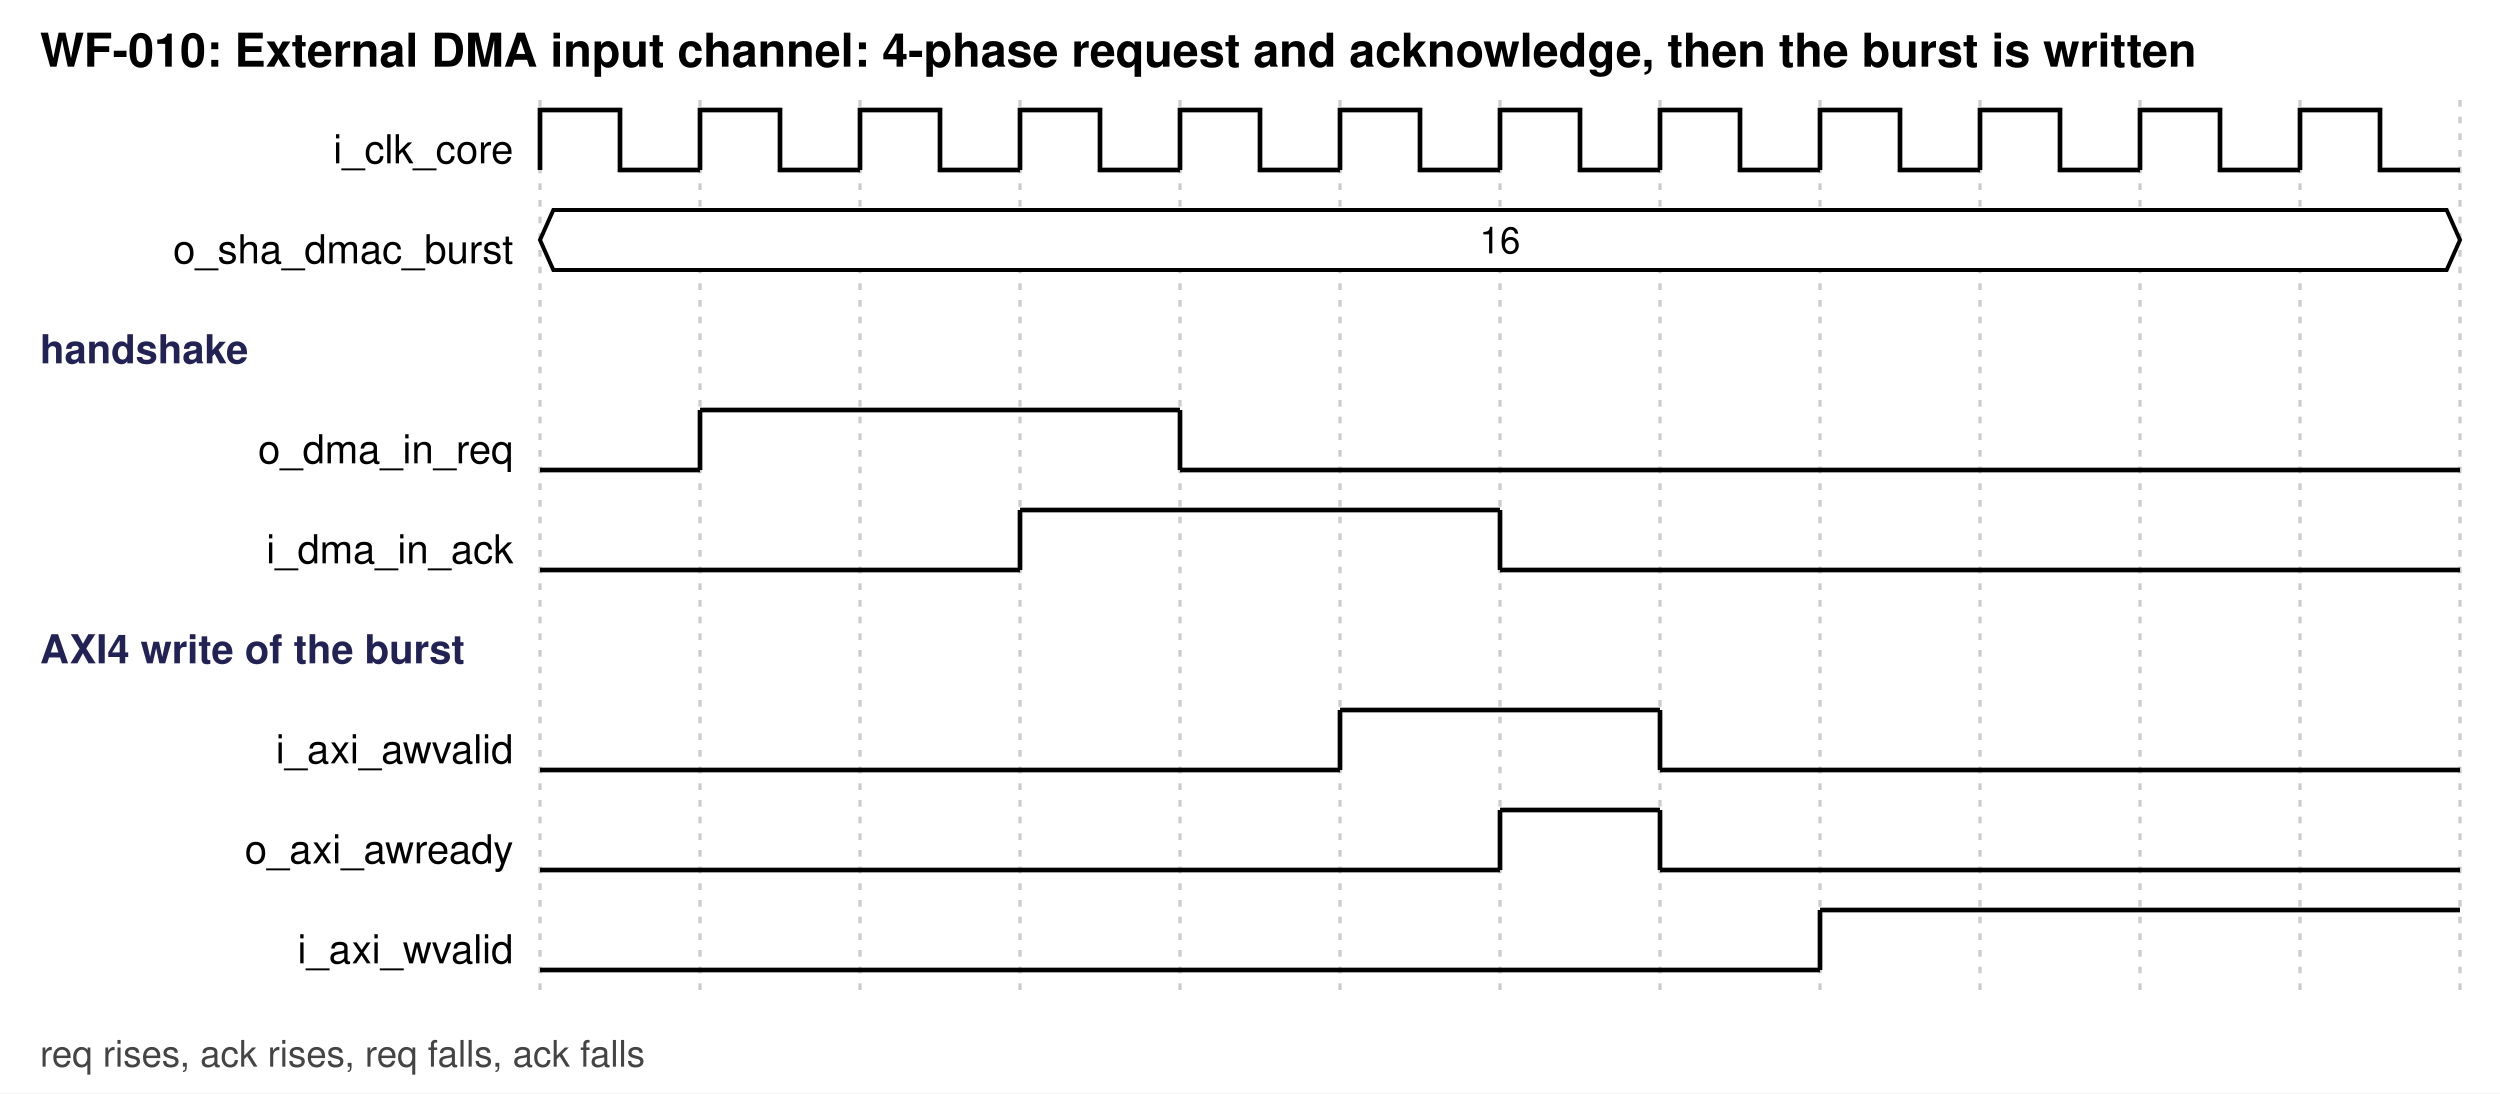
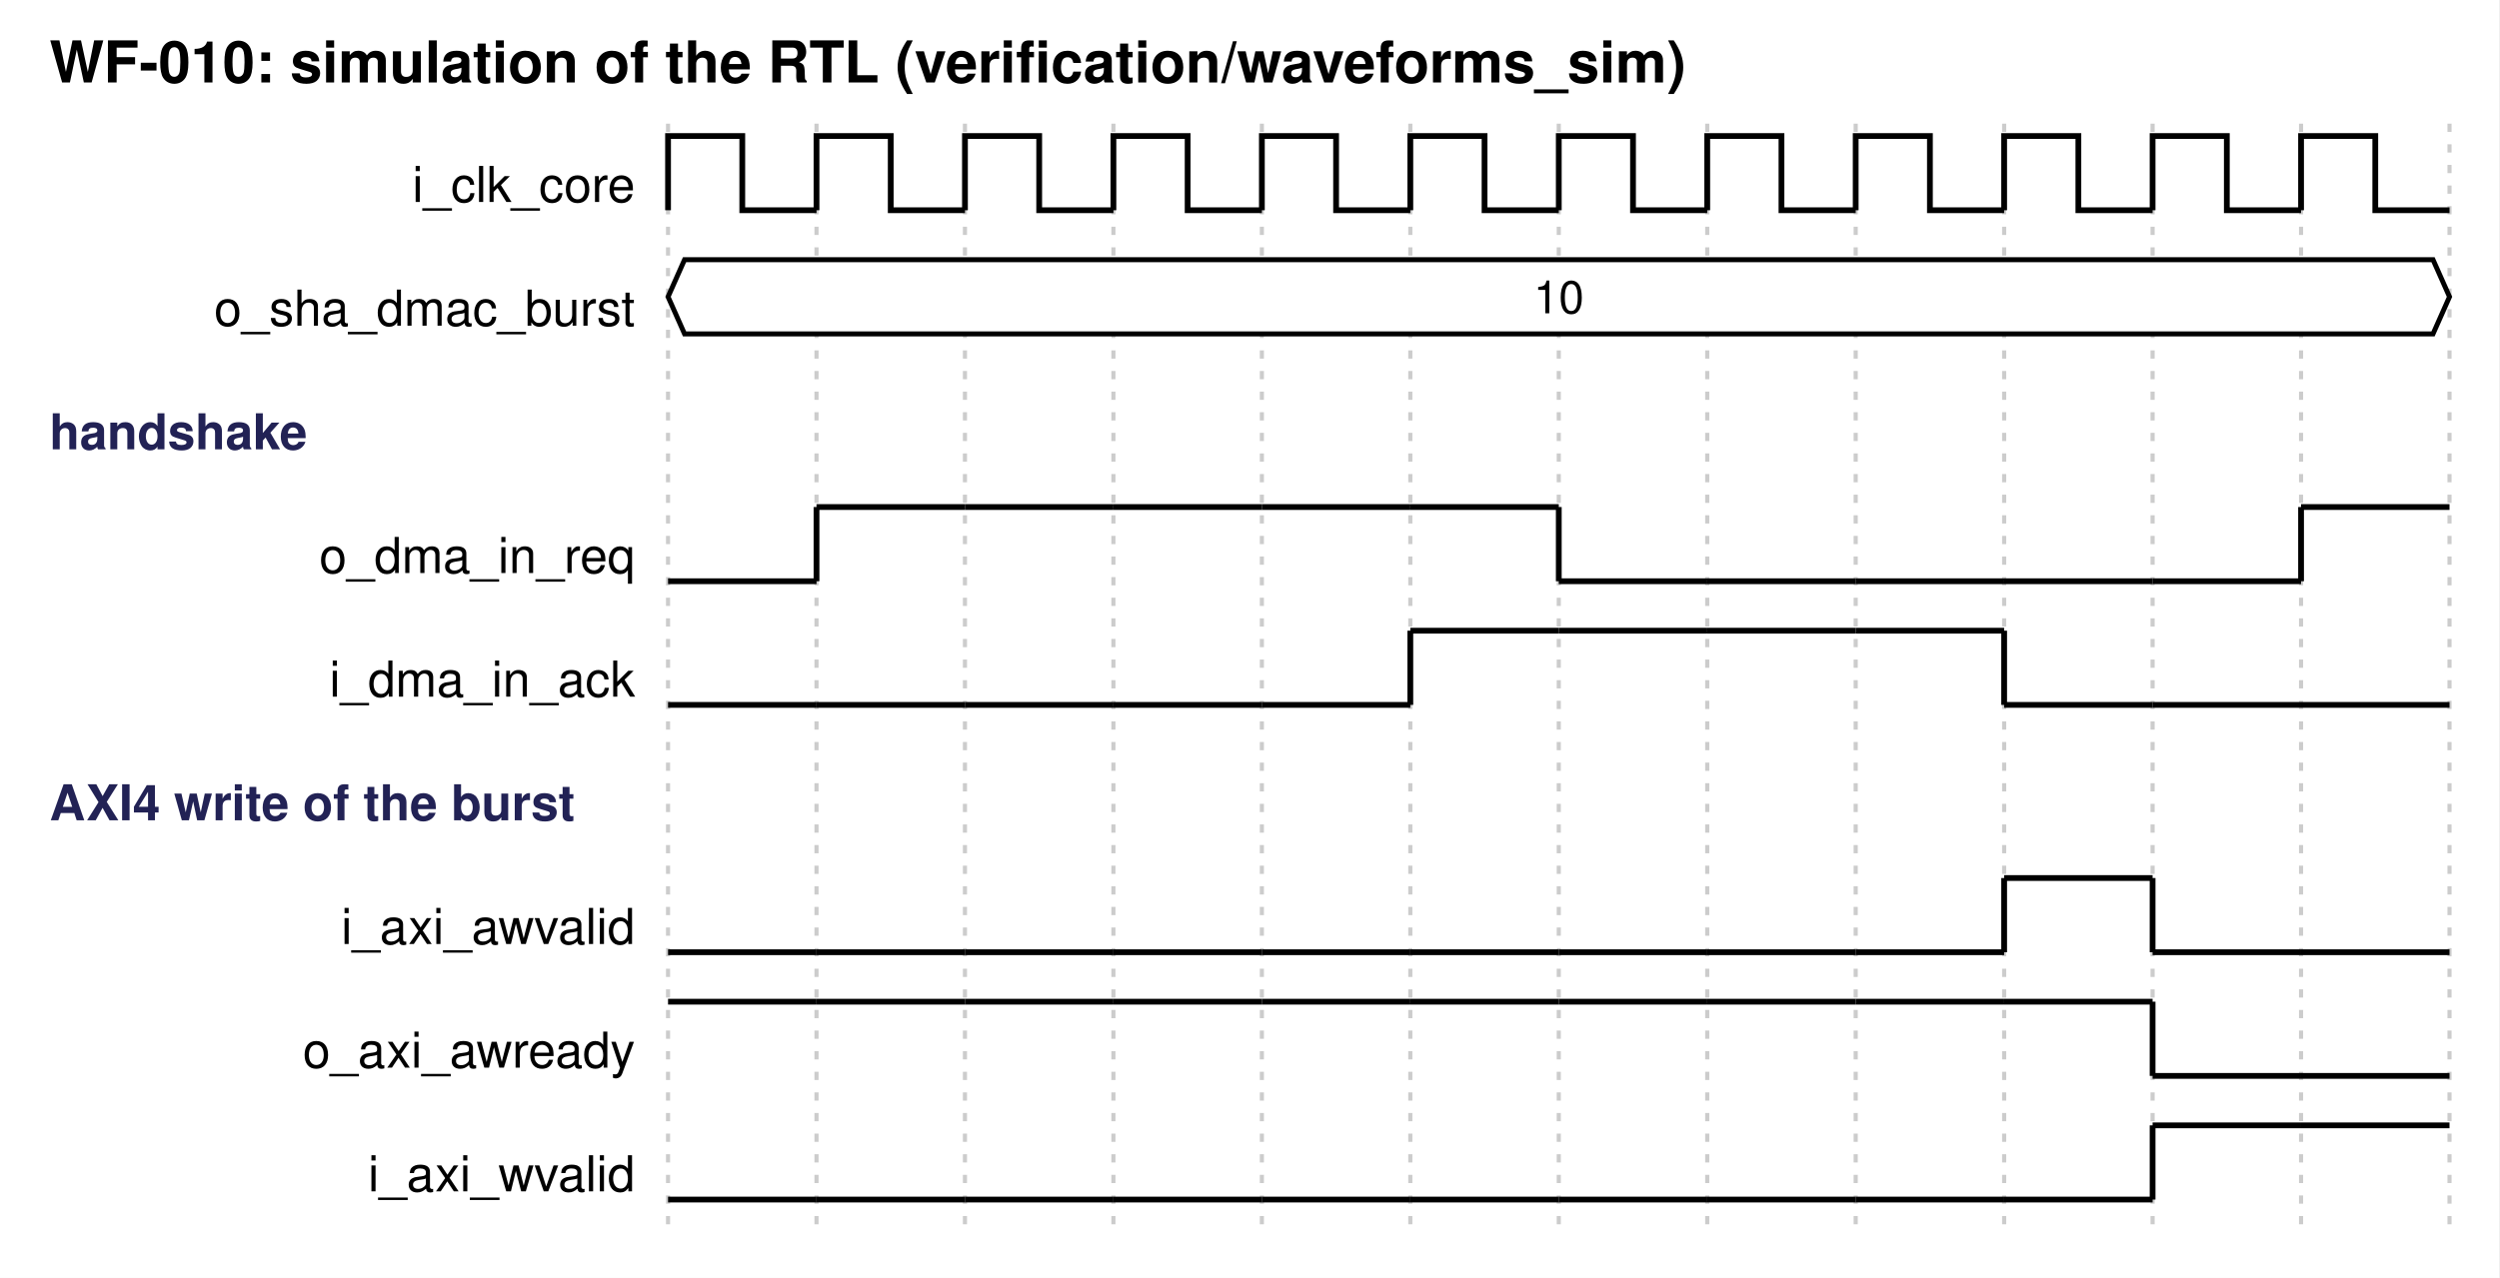
- <svg xmlns="http://www.w3.org/2000/svg" width="750" height="328" viewBox="0 0 750 328" font-family="Helvetica,Arial,sans-serif">
+ <svg xmlns="http://www.w3.org/2000/svg" width="606" height="310" viewBox="0 0 606 310" font-family="Helvetica,Arial,sans-serif">
  <rect width="100%" height="100%" fill="#fff" />
-   <text x="12" y="20" font-size="14" font-weight="bold">WF-010: External DMA input channel: 4-phase request and acknowledge, then the burst is written</text>
+   <text x="12" y="20" font-size="14" font-weight="bold">WF-010: simulation of the RTL (verification/waveforms_sim)</text>
  <line x1="162" y1="30" x2="162" y2="300" stroke="#ccc" stroke-dasharray="2,3" />
-   <line x1="210" y1="30" x2="210" y2="300" stroke="#ccc" stroke-dasharray="2,3" />
-   <line x1="258" y1="30" x2="258" y2="300" stroke="#ccc" stroke-dasharray="2,3" />
+   <line x1="198" y1="30" x2="198" y2="300" stroke="#ccc" stroke-dasharray="2,3" />
+   <line x1="234" y1="30" x2="234" y2="300" stroke="#ccc" stroke-dasharray="2,3" />
+   <line x1="270" y1="30" x2="270" y2="300" stroke="#ccc" stroke-dasharray="2,3" />
  <line x1="306" y1="30" x2="306" y2="300" stroke="#ccc" stroke-dasharray="2,3" />
-   <line x1="354" y1="30" x2="354" y2="300" stroke="#ccc" stroke-dasharray="2,3" />
-   <line x1="402" y1="30" x2="402" y2="300" stroke="#ccc" stroke-dasharray="2,3" />
+   <line x1="342" y1="30" x2="342" y2="300" stroke="#ccc" stroke-dasharray="2,3" />
+   <line x1="378" y1="30" x2="378" y2="300" stroke="#ccc" stroke-dasharray="2,3" />
+   <line x1="414" y1="30" x2="414" y2="300" stroke="#ccc" stroke-dasharray="2,3" />
  <line x1="450" y1="30" x2="450" y2="300" stroke="#ccc" stroke-dasharray="2,3" />
-   <line x1="498" y1="30" x2="498" y2="300" stroke="#ccc" stroke-dasharray="2,3" />
-   <line x1="546" y1="30" x2="546" y2="300" stroke="#ccc" stroke-dasharray="2,3" />
+   <line x1="486" y1="30" x2="486" y2="300" stroke="#ccc" stroke-dasharray="2,3" />
+   <line x1="522" y1="30" x2="522" y2="300" stroke="#ccc" stroke-dasharray="2,3" />
+   <line x1="558" y1="30" x2="558" y2="300" stroke="#ccc" stroke-dasharray="2,3" />
  <line x1="594" y1="30" x2="594" y2="300" stroke="#ccc" stroke-dasharray="2,3" />
-   <line x1="642" y1="30" x2="642" y2="300" stroke="#ccc" stroke-dasharray="2,3" />
-   <line x1="690" y1="30" x2="690" y2="300" stroke="#ccc" stroke-dasharray="2,3" />
-   <line x1="738" y1="30" x2="738" y2="300" stroke="#ccc" stroke-dasharray="2,3" />
  <text x="154" y="49" font-size="12" text-anchor="end">i_clk_core</text>
-   <polyline points="162.0,51.0 162.0,33.0 186.0,33.0 186.0,51.0 210.0,51.0" stroke="#000" stroke-width="1.4" fill="none" />
-   <polyline points="210.0,51.0 210.0,33.0 234.0,33.0 234.0,51.0 258.0,51.0" stroke="#000" stroke-width="1.4" fill="none" />
-   <polyline points="258.0,51.0 258.0,33.0 282.0,33.0 282.0,51.0 306.0,51.0" stroke="#000" stroke-width="1.4" fill="none" />
-   <polyline points="306.0,51.0 306.0,33.0 330.0,33.0 330.0,51.0 354.0,51.0" stroke="#000" stroke-width="1.4" fill="none" />
-   <polyline points="354.0,51.0 354.0,33.0 378.0,33.0 378.0,51.0 402.0,51.0" stroke="#000" stroke-width="1.4" fill="none" />
-   <polyline points="402.0,51.0 402.0,33.0 426.0,33.0 426.0,51.0 450.0,51.0" stroke="#000" stroke-width="1.4" fill="none" />
-   <polyline points="450.0,51.0 450.0,33.0 474.0,33.0 474.0,51.0 498.0,51.0" stroke="#000" stroke-width="1.4" fill="none" />
-   <polyline points="498.0,51.0 498.0,33.0 522.0,33.0 522.0,51.0 546.0,51.0" stroke="#000" stroke-width="1.4" fill="none" />
-   <polyline points="546.0,51.0 546.0,33.0 570.0,33.0 570.0,51.0 594.0,51.0" stroke="#000" stroke-width="1.4" fill="none" />
-   <polyline points="594.0,51.0 594.0,33.0 618.0,33.0 618.0,51.0 642.0,51.0" stroke="#000" stroke-width="1.4" fill="none" />
-   <polyline points="642.0,51.0 642.0,33.0 666.0,33.0 666.0,51.0 690.0,51.0" stroke="#000" stroke-width="1.4" fill="none" />
-   <polyline points="690.0,51.0 690.0,33.0 714.0,33.0 714.0,51.0 738.0,51.0" stroke="#000" stroke-width="1.4" fill="none" />
+   <polyline points="162.0,51.0 162.0,33.0 180.0,33.0 180.0,51.0 198.0,51.0" stroke="#000" stroke-width="1.4" fill="none" />
+   <polyline points="198.0,51.0 198.0,33.0 216.0,33.0 216.0,51.0 234.0,51.0" stroke="#000" stroke-width="1.4" fill="none" />
+   <polyline points="234.0,51.0 234.0,33.0 252.0,33.0 252.0,51.0 270.0,51.0" stroke="#000" stroke-width="1.4" fill="none" />
+   <polyline points="270.0,51.0 270.0,33.0 288.0,33.0 288.0,51.0 306.0,51.0" stroke="#000" stroke-width="1.4" fill="none" />
+   <polyline points="306.0,51.0 306.0,33.0 324.0,33.0 324.0,51.0 342.0,51.0" stroke="#000" stroke-width="1.4" fill="none" />
+   <polyline points="342.0,51.0 342.0,33.0 360.0,33.0 360.0,51.0 378.0,51.0" stroke="#000" stroke-width="1.4" fill="none" />
+   <polyline points="378.0,51.0 378.0,33.0 396.0,33.0 396.0,51.0 414.0,51.0" stroke="#000" stroke-width="1.4" fill="none" />
+   <polyline points="414.0,51.0 414.0,33.0 432.0,33.0 432.0,51.0 450.0,51.0" stroke="#000" stroke-width="1.4" fill="none" />
+   <polyline points="450.0,51.0 450.0,33.0 468.0,33.0 468.0,51.0 486.0,51.0" stroke="#000" stroke-width="1.4" fill="none" />
+   <polyline points="486.0,51.0 486.0,33.0 504.0,33.0 504.0,51.0 522.0,51.0" stroke="#000" stroke-width="1.4" fill="none" />
+   <polyline points="522.0,51.0 522.0,33.0 540.0,33.0 540.0,51.0 558.0,51.0" stroke="#000" stroke-width="1.4" fill="none" />
+   <polyline points="558.0,51.0 558.0,33.0 576.0,33.0 576.0,51.0 594.0,51.0" stroke="#000" stroke-width="1.4" fill="none" />
  <text x="154" y="79" font-size="12" text-anchor="end">o_sha_dmac_burst</text>
-   <polygon points="166.0,63.0 734.0,63.0 738.0,72.0 734.0,81.0 166.0,81.0 162.0,72.0" fill="#ffffff" stroke="#000" stroke-width="1.2" />
-   <text x="450.0" y="76.0" text-anchor="middle" font-size="11">16</text>
+   <polygon points="166.0,63.0 590.0,63.0 594.0,72.0 590.0,81.0 166.0,81.0 162.0,72.0" fill="#ffffff" stroke="#000" stroke-width="1.2" />
+   <text x="378.0" y="76.0" text-anchor="middle" font-size="11">10</text>
  <text x="12" y="109" font-size="12" font-weight="bold" fill="#225">handshake</text>
  <text x="154" y="139" font-size="12" text-anchor="end">o_dma_in_req</text>
-   <polyline points="162.0,141.0 210.0,141.0" stroke="#000" stroke-width="1.4" fill="none" />
-   <polyline points="210.0,141.0 210.0,123.0" stroke="#000" stroke-width="1.4" fill="none" />
-   <polyline points="210.0,123.0 258.0,123.0" stroke="#000" stroke-width="1.4" fill="none" />
-   <polyline points="258.0,123.0 306.0,123.0" stroke="#000" stroke-width="1.4" fill="none" />
-   <polyline points="306.0,123.0 354.0,123.0" stroke="#000" stroke-width="1.4" fill="none" />
-   <polyline points="354.0,123.0 354.0,141.0" stroke="#000" stroke-width="1.4" fill="none" />
-   <polyline points="354.0,141.0 402.0,141.0" stroke="#000" stroke-width="1.4" fill="none" />
-   <polyline points="402.0,141.0 450.0,141.0" stroke="#000" stroke-width="1.4" fill="none" />
-   <polyline points="450.0,141.0 498.0,141.0" stroke="#000" stroke-width="1.4" fill="none" />
-   <polyline points="498.0,141.0 546.0,141.0" stroke="#000" stroke-width="1.4" fill="none" />
-   <polyline points="546.0,141.0 594.0,141.0" stroke="#000" stroke-width="1.4" fill="none" />
-   <polyline points="594.0,141.0 642.0,141.0" stroke="#000" stroke-width="1.4" fill="none" />
-   <polyline points="642.0,141.0 690.0,141.0" stroke="#000" stroke-width="1.4" fill="none" />
-   <polyline points="690.0,141.0 738.0,141.0" stroke="#000" stroke-width="1.4" fill="none" />
+   <polyline points="162.0,141.0 198.0,141.0" stroke="#000" stroke-width="1.4" fill="none" />
+   <polyline points="198.0,141.0 198.0,123.0" stroke="#000" stroke-width="1.4" fill="none" />
+   <polyline points="198.0,123.0 234.0,123.0" stroke="#000" stroke-width="1.4" fill="none" />
+   <polyline points="234.0,123.0 270.0,123.0" stroke="#000" stroke-width="1.4" fill="none" />
+   <polyline points="270.0,123.0 306.0,123.0" stroke="#000" stroke-width="1.4" fill="none" />
+   <polyline points="306.0,123.0 342.0,123.0" stroke="#000" stroke-width="1.4" fill="none" />
+   <polyline points="342.0,123.0 378.0,123.0" stroke="#000" stroke-width="1.4" fill="none" />
+   <polyline points="378.0,123.0 378.0,141.0" stroke="#000" stroke-width="1.4" fill="none" />
+   <polyline points="378.0,141.0 414.0,141.0" stroke="#000" stroke-width="1.4" fill="none" />
+   <polyline points="414.0,141.0 450.0,141.0" stroke="#000" stroke-width="1.4" fill="none" />
+   <polyline points="450.0,141.0 486.0,141.0" stroke="#000" stroke-width="1.4" fill="none" />
+   <polyline points="486.0,141.0 522.0,141.0" stroke="#000" stroke-width="1.4" fill="none" />
+   <polyline points="522.0,141.0 558.0,141.0" stroke="#000" stroke-width="1.4" fill="none" />
+   <polyline points="558.0,141.0 558.0,123.0" stroke="#000" stroke-width="1.4" fill="none" />
+   <polyline points="558.0,123.0 594.0,123.0" stroke="#000" stroke-width="1.4" fill="none" />
  <text x="154" y="169" font-size="12" text-anchor="end">i_dma_in_ack</text>
-   <polyline points="162.0,171.0 210.0,171.0" stroke="#000" stroke-width="1.4" fill="none" />
-   <polyline points="210.0,171.0 258.0,171.0" stroke="#000" stroke-width="1.4" fill="none" />
-   <polyline points="258.0,171.0 306.0,171.0" stroke="#000" stroke-width="1.4" fill="none" />
-   <polyline points="306.0,171.0 306.0,153.0" stroke="#000" stroke-width="1.4" fill="none" />
-   <polyline points="306.0,153.0 354.0,153.0" stroke="#000" stroke-width="1.4" fill="none" />
-   <polyline points="354.0,153.0 402.0,153.0" stroke="#000" stroke-width="1.4" fill="none" />
-   <polyline points="402.0,153.0 450.0,153.0" stroke="#000" stroke-width="1.4" fill="none" />
-   <polyline points="450.0,153.0 450.0,171.0" stroke="#000" stroke-width="1.4" fill="none" />
-   <polyline points="450.0,171.0 498.0,171.0" stroke="#000" stroke-width="1.4" fill="none" />
-   <polyline points="498.0,171.0 546.0,171.0" stroke="#000" stroke-width="1.4" fill="none" />
-   <polyline points="546.0,171.0 594.0,171.0" stroke="#000" stroke-width="1.4" fill="none" />
-   <polyline points="594.0,171.0 642.0,171.0" stroke="#000" stroke-width="1.4" fill="none" />
-   <polyline points="642.0,171.0 690.0,171.0" stroke="#000" stroke-width="1.4" fill="none" />
-   <polyline points="690.0,171.0 738.0,171.0" stroke="#000" stroke-width="1.4" fill="none" />
+   <polyline points="162.0,171.0 198.0,171.0" stroke="#000" stroke-width="1.4" fill="none" />
+   <polyline points="198.0,171.0 234.0,171.0" stroke="#000" stroke-width="1.4" fill="none" />
+   <polyline points="234.0,171.0 270.0,171.0" stroke="#000" stroke-width="1.4" fill="none" />
+   <polyline points="270.0,171.0 306.0,171.0" stroke="#000" stroke-width="1.4" fill="none" />
+   <polyline points="306.0,171.0 342.0,171.0" stroke="#000" stroke-width="1.4" fill="none" />
+   <polyline points="342.0,171.0 342.0,153.0" stroke="#000" stroke-width="1.4" fill="none" />
+   <polyline points="342.0,153.0 378.0,153.0" stroke="#000" stroke-width="1.4" fill="none" />
+   <polyline points="378.0,153.0 414.0,153.0" stroke="#000" stroke-width="1.4" fill="none" />
+   <polyline points="414.0,153.0 450.0,153.0" stroke="#000" stroke-width="1.4" fill="none" />
+   <polyline points="450.0,153.0 486.0,153.0" stroke="#000" stroke-width="1.4" fill="none" />
+   <polyline points="486.0,153.0 486.0,171.0" stroke="#000" stroke-width="1.4" fill="none" />
+   <polyline points="486.0,171.0 522.0,171.0" stroke="#000" stroke-width="1.4" fill="none" />
+   <polyline points="522.0,171.0 558.0,171.0" stroke="#000" stroke-width="1.4" fill="none" />
+   <polyline points="558.0,171.0 594.0,171.0" stroke="#000" stroke-width="1.4" fill="none" />
  <text x="12" y="199" font-size="12" font-weight="bold" fill="#225">AXI4 write of the burst</text>
  <text x="154" y="229" font-size="12" text-anchor="end">i_axi_awvalid</text>
-   <polyline points="162.0,231.0 210.0,231.0" stroke="#000" stroke-width="1.4" fill="none" />
-   <polyline points="210.0,231.0 258.0,231.0" stroke="#000" stroke-width="1.4" fill="none" />
-   <polyline points="258.0,231.0 306.0,231.0" stroke="#000" stroke-width="1.4" fill="none" />
-   <polyline points="306.0,231.0 354.0,231.0" stroke="#000" stroke-width="1.4" fill="none" />
-   <polyline points="354.0,231.0 402.0,231.0" stroke="#000" stroke-width="1.4" fill="none" />
-   <polyline points="402.0,231.0 402.0,213.0" stroke="#000" stroke-width="1.4" fill="none" />
-   <polyline points="402.0,213.0 450.0,213.0" stroke="#000" stroke-width="1.4" fill="none" />
-   <polyline points="450.0,213.0 498.0,213.0" stroke="#000" stroke-width="1.4" fill="none" />
-   <polyline points="498.0,213.0 498.0,231.0" stroke="#000" stroke-width="1.4" fill="none" />
-   <polyline points="498.0,231.0 546.0,231.0" stroke="#000" stroke-width="1.4" fill="none" />
-   <polyline points="546.0,231.0 594.0,231.0" stroke="#000" stroke-width="1.4" fill="none" />
-   <polyline points="594.0,231.0 642.0,231.0" stroke="#000" stroke-width="1.4" fill="none" />
-   <polyline points="642.0,231.0 690.0,231.0" stroke="#000" stroke-width="1.4" fill="none" />
-   <polyline points="690.0,231.0 738.0,231.0" stroke="#000" stroke-width="1.4" fill="none" />
+   <polyline points="162.0,231.0 198.0,231.0" stroke="#000" stroke-width="1.4" fill="none" />
+   <polyline points="198.0,231.0 234.0,231.0" stroke="#000" stroke-width="1.4" fill="none" />
+   <polyline points="234.0,231.0 270.0,231.0" stroke="#000" stroke-width="1.4" fill="none" />
+   <polyline points="270.0,231.0 306.0,231.0" stroke="#000" stroke-width="1.4" fill="none" />
+   <polyline points="306.0,231.0 342.0,231.0" stroke="#000" stroke-width="1.4" fill="none" />
+   <polyline points="342.0,231.0 378.0,231.0" stroke="#000" stroke-width="1.4" fill="none" />
+   <polyline points="378.0,231.0 414.0,231.0" stroke="#000" stroke-width="1.4" fill="none" />
+   <polyline points="414.0,231.0 450.0,231.0" stroke="#000" stroke-width="1.4" fill="none" />
+   <polyline points="450.0,231.0 486.0,231.0" stroke="#000" stroke-width="1.4" fill="none" />
+   <polyline points="486.0,231.0 486.0,213.0" stroke="#000" stroke-width="1.4" fill="none" />
+   <polyline points="486.0,213.0 522.0,213.0" stroke="#000" stroke-width="1.4" fill="none" />
+   <polyline points="522.0,213.0 522.0,231.0" stroke="#000" stroke-width="1.4" fill="none" />
+   <polyline points="522.0,231.0 558.0,231.0" stroke="#000" stroke-width="1.4" fill="none" />
+   <polyline points="558.0,231.0 594.0,231.0" stroke="#000" stroke-width="1.4" fill="none" />
  <text x="154" y="259" font-size="12" text-anchor="end">o_axi_awready</text>
-   <polyline points="162.0,261.0 210.0,261.0" stroke="#000" stroke-width="1.4" fill="none" />
-   <polyline points="210.0,261.0 258.0,261.0" stroke="#000" stroke-width="1.4" fill="none" />
-   <polyline points="258.0,261.0 306.0,261.0" stroke="#000" stroke-width="1.4" fill="none" />
-   <polyline points="306.0,261.0 354.0,261.0" stroke="#000" stroke-width="1.4" fill="none" />
-   <polyline points="354.0,261.0 402.0,261.0" stroke="#000" stroke-width="1.4" fill="none" />
-   <polyline points="402.0,261.0 450.0,261.0" stroke="#000" stroke-width="1.4" fill="none" />
-   <polyline points="450.0,261.0 450.0,243.0" stroke="#000" stroke-width="1.4" fill="none" />
-   <polyline points="450.0,243.0 498.0,243.0" stroke="#000" stroke-width="1.4" fill="none" />
-   <polyline points="498.0,243.0 498.0,261.0" stroke="#000" stroke-width="1.4" fill="none" />
-   <polyline points="498.0,261.0 546.0,261.0" stroke="#000" stroke-width="1.4" fill="none" />
-   <polyline points="546.0,261.0 594.0,261.0" stroke="#000" stroke-width="1.4" fill="none" />
-   <polyline points="594.0,261.0 642.0,261.0" stroke="#000" stroke-width="1.4" fill="none" />
-   <polyline points="642.0,261.0 690.0,261.0" stroke="#000" stroke-width="1.4" fill="none" />
-   <polyline points="690.0,261.0 738.0,261.0" stroke="#000" stroke-width="1.4" fill="none" />
+   <polyline points="162.0,243.0 198.0,243.0" stroke="#000" stroke-width="1.4" fill="none" />
+   <polyline points="198.0,243.0 234.0,243.0" stroke="#000" stroke-width="1.4" fill="none" />
+   <polyline points="234.0,243.0 270.0,243.0" stroke="#000" stroke-width="1.4" fill="none" />
+   <polyline points="270.0,243.0 306.0,243.0" stroke="#000" stroke-width="1.4" fill="none" />
+   <polyline points="306.0,243.0 342.0,243.0" stroke="#000" stroke-width="1.4" fill="none" />
+   <polyline points="342.0,243.0 378.0,243.0" stroke="#000" stroke-width="1.4" fill="none" />
+   <polyline points="378.0,243.0 414.0,243.0" stroke="#000" stroke-width="1.4" fill="none" />
+   <polyline points="414.0,243.0 450.0,243.0" stroke="#000" stroke-width="1.4" fill="none" />
+   <polyline points="450.0,243.0 486.0,243.0" stroke="#000" stroke-width="1.4" fill="none" />
+   <polyline points="486.0,243.0 522.0,243.0" stroke="#000" stroke-width="1.4" fill="none" />
+   <polyline points="522.0,243.0 522.0,261.0" stroke="#000" stroke-width="1.4" fill="none" />
+   <polyline points="522.0,261.0 558.0,261.0" stroke="#000" stroke-width="1.4" fill="none" />
+   <polyline points="558.0,261.0 594.0,261.0" stroke="#000" stroke-width="1.4" fill="none" />
  <text x="154" y="289" font-size="12" text-anchor="end">i_axi_wvalid</text>
-   <polyline points="162.0,291.0 210.0,291.0" stroke="#000" stroke-width="1.4" fill="none" />
-   <polyline points="210.0,291.0 258.0,291.0" stroke="#000" stroke-width="1.4" fill="none" />
-   <polyline points="258.0,291.0 306.0,291.0" stroke="#000" stroke-width="1.4" fill="none" />
-   <polyline points="306.0,291.0 354.0,291.0" stroke="#000" stroke-width="1.4" fill="none" />
-   <polyline points="354.0,291.0 402.0,291.0" stroke="#000" stroke-width="1.4" fill="none" />
-   <polyline points="402.0,291.0 450.0,291.0" stroke="#000" stroke-width="1.4" fill="none" />
-   <polyline points="450.0,291.0 498.0,291.0" stroke="#000" stroke-width="1.4" fill="none" />
-   <polyline points="498.0,291.0 546.0,291.0" stroke="#000" stroke-width="1.4" fill="none" />
-   <polyline points="546.0,291.0 546.0,273.0" stroke="#000" stroke-width="1.4" fill="none" />
-   <polyline points="546.0,273.0 594.0,273.0" stroke="#000" stroke-width="1.4" fill="none" />
-   <polyline points="594.0,273.0 642.0,273.0" stroke="#000" stroke-width="1.4" fill="none" />
-   <polyline points="642.0,273.0 690.0,273.0" stroke="#000" stroke-width="1.4" fill="none" />
-   <polyline points="690.0,273.0 738.0,273.0" stroke="#000" stroke-width="1.4" fill="none" />
-   <text x="12" y="320" font-size="11" fill="#444">req rises, ack rises, req falls, ack falls</text>
+   <polyline points="162.0,291.0 198.0,291.0" stroke="#000" stroke-width="1.4" fill="none" />
+   <polyline points="198.0,291.0 234.0,291.0" stroke="#000" stroke-width="1.4" fill="none" />
+   <polyline points="234.0,291.0 270.0,291.0" stroke="#000" stroke-width="1.4" fill="none" />
+   <polyline points="270.0,291.0 306.0,291.0" stroke="#000" stroke-width="1.4" fill="none" />
+   <polyline points="306.0,291.0 342.0,291.0" stroke="#000" stroke-width="1.4" fill="none" />
+   <polyline points="342.0,291.0 378.0,291.0" stroke="#000" stroke-width="1.4" fill="none" />
+   <polyline points="378.0,291.0 414.0,291.0" stroke="#000" stroke-width="1.4" fill="none" />
+   <polyline points="414.0,291.0 450.0,291.0" stroke="#000" stroke-width="1.4" fill="none" />
+   <polyline points="450.0,291.0 486.0,291.0" stroke="#000" stroke-width="1.4" fill="none" />
+   <polyline points="486.0,291.0 522.0,291.0" stroke="#000" stroke-width="1.4" fill="none" />
+   <polyline points="522.0,291.0 522.0,273.0" stroke="#000" stroke-width="1.4" fill="none" />
+   <polyline points="522.0,273.0 558.0,273.0" stroke="#000" stroke-width="1.4" fill="none" />
+   <polyline points="558.0,273.0 594.0,273.0" stroke="#000" stroke-width="1.4" fill="none" />
</svg>
